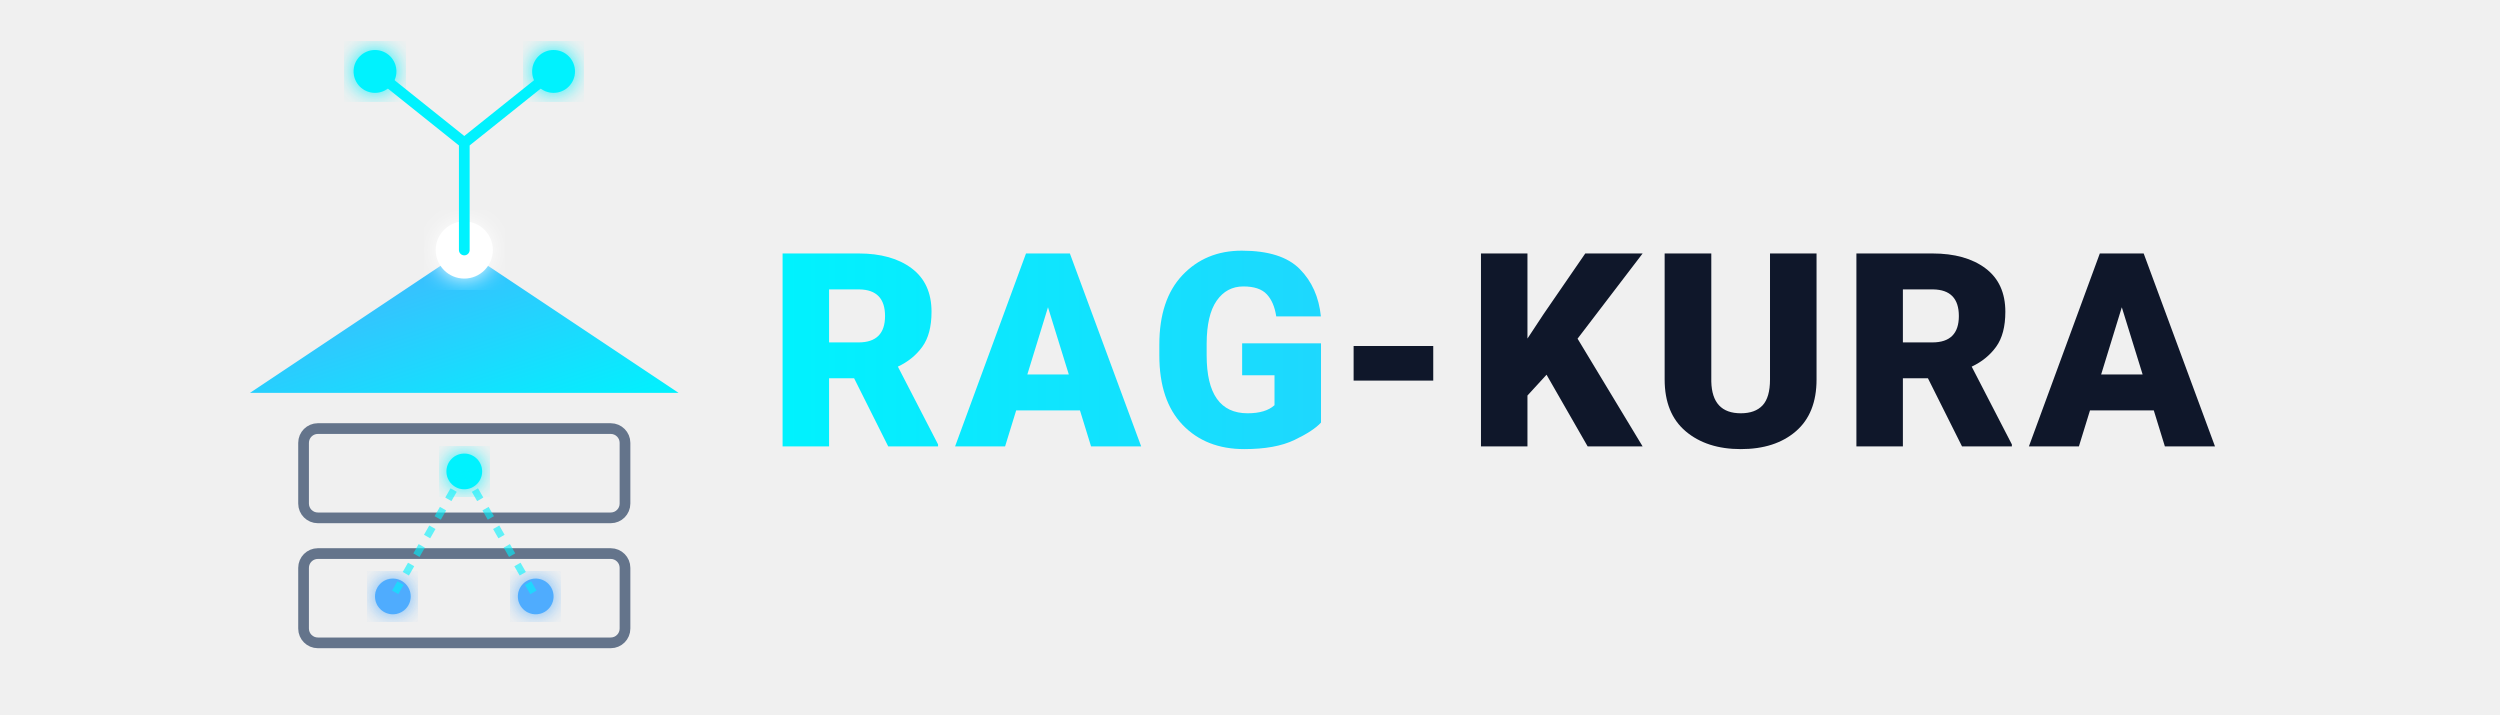
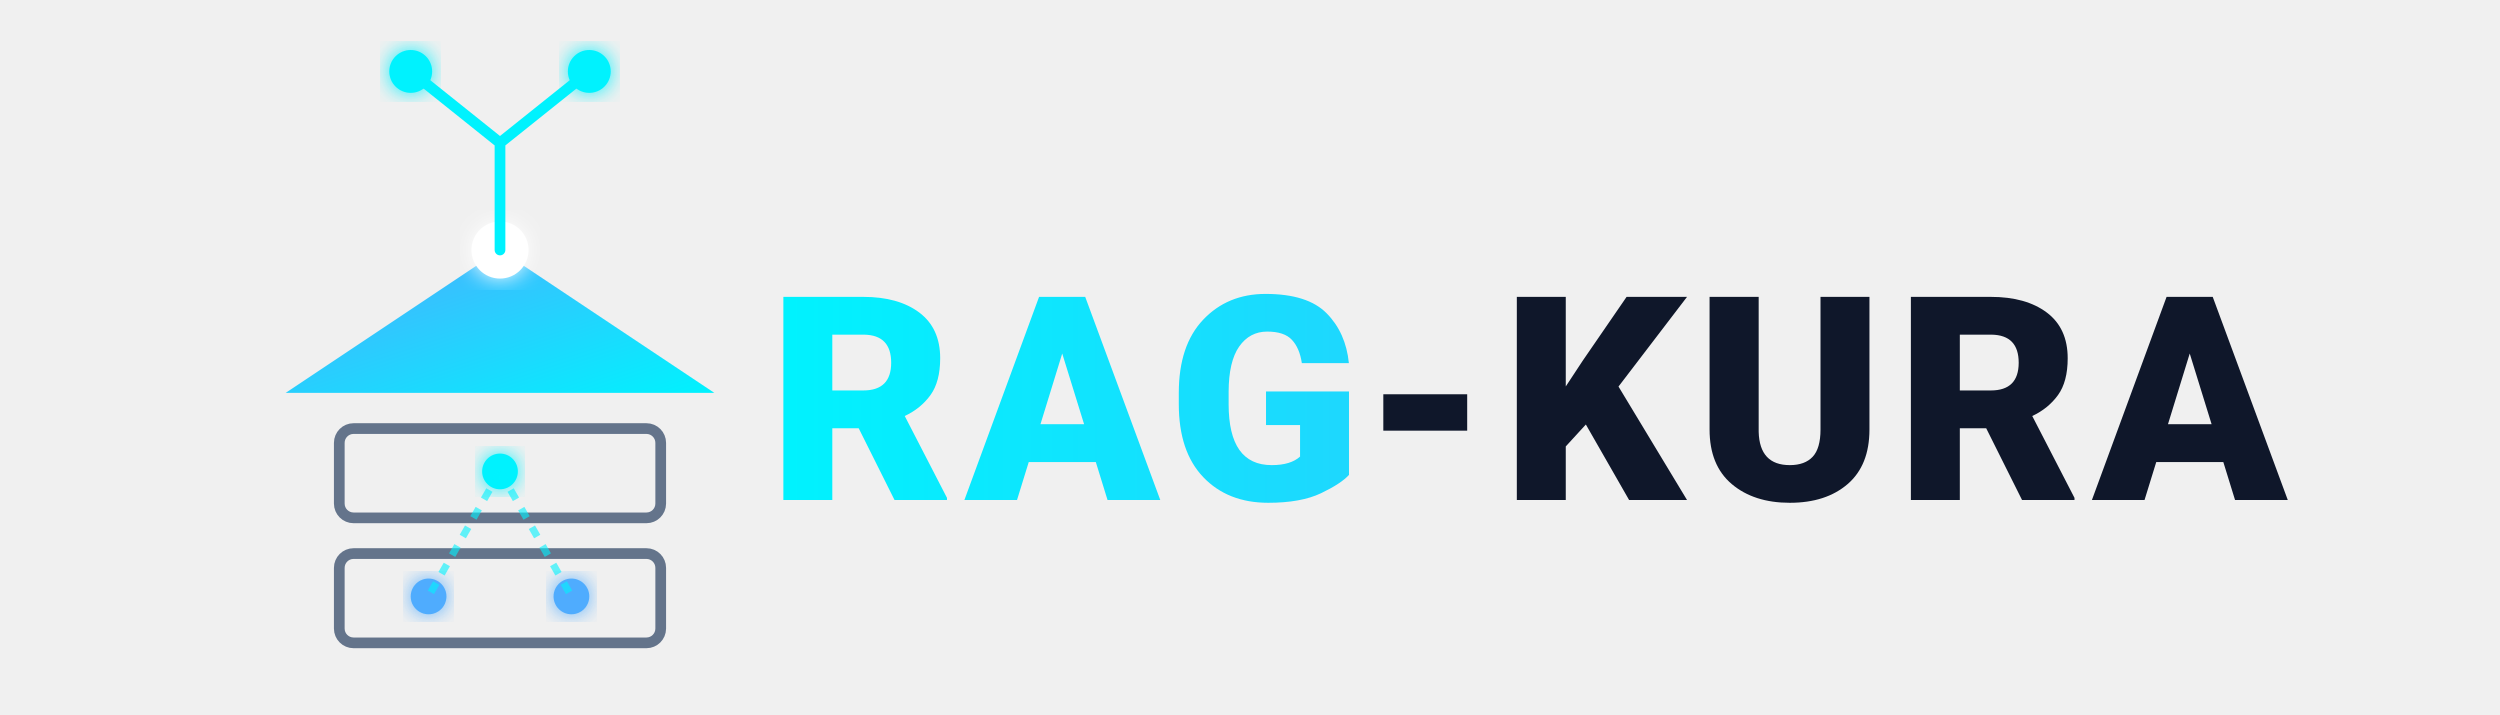
<svg xmlns="http://www.w3.org/2000/svg" viewBox="0 0 700 200" width="100%" height="auto" style="max-width: 700px;">
  <defs>
    <style>
      .kura-text { fill: #0f172a; }
      @media (prefers-color-scheme: dark) {
        .kura-text { fill: #ffffff; }
      }
    </style>
    <linearGradient id="text-grad" x1="0%" y1="0%" x2="100%" y2="0%">
      <stop offset="0%" stop-color="#00f2fe" />
      <stop offset="100%" stop-color="#4facfe" />
    </linearGradient>
    <linearGradient id="icon-grad" x1="0%" y1="0%" x2="100%" y2="100%">
      <stop offset="0%" stop-color="#4facfe" />
      <stop offset="100%" stop-color="#00f2fe" />
    </linearGradient>
    <filter id="glow" x="-20%" y="-20%" width="140%" height="140%">
      <feGaussianBlur stdDeviation="3" result="coloredBlur" />
      <feMerge>
        <feMergeNode in="coloredBlur" />
        <feMergeNode in="SourceGraphic" />
      </feMerge>
    </filter>
  </defs>
-   <g transform="translate(60, 80)">
+   <g transform="translate(70, 80)">
    <rect x="25" y="40" width="90" height="25" rx="4" fill="none" stroke="#64748b" stroke-width="3" />
    <rect x="25" y="75" width="90" height="25" rx="4" fill="none" stroke="#64748b" stroke-width="3" />
    <polygon points="10,30 70,-10 130,30" fill="url(#icon-grad)" />
    <circle cx="70" cy="52" r="5" fill="#00f2fe" filter="url(#glow)" />
    <circle cx="50" cy="87" r="5" fill="#4facfe" filter="url(#glow)" />
    <circle cx="90" cy="87" r="5" fill="#4facfe" filter="url(#glow)" />
    <line x1="70" y1="52" x2="50" y2="87" stroke="#00f2fe" stroke-width="2" stroke-dasharray="3,3" opacity="0.6" />
    <line x1="70" y1="52" x2="90" y2="87" stroke="#00f2fe" stroke-width="2" stroke-dasharray="3,3" opacity="0.6" />
    <circle cx="70" cy="-10" r="8" fill="#ffffff" filter="url(#glow)" />
    <path d="M 70 -10 L 70 -40 M 70 -40 L 95 -60 M 70 -40 L 45 -60" stroke="#00f2fe" stroke-width="3" fill="none" stroke-linecap="round" />
    <circle cx="95" cy="-60" r="6" fill="#00f2fe" filter="url(#glow)" />
    <circle cx="45" cy="-60" r="6" fill="#00f2fe" filter="url(#glow)" />
  </g>
-   <text x="215" y="125" font-family="-apple-system, BlinkMacSystemFont, 'Segoe UI', Roboto, Helvetica, Arial, sans-serif" font-size="76" font-weight="900" fill="url(#text-grad)" letter-spacing="3">
+   <text x="215" y="140" font-family="-apple-system, BlinkMacSystemFont, 'Segoe UI', Roboto, Helvetica, Arial, sans-serif" font-size="80" font-weight="900" fill="url(#text-grad)" letter-spacing="3">
    RAG<tspan class="kura-text">-KURA</tspan>
  </text>
</svg>
